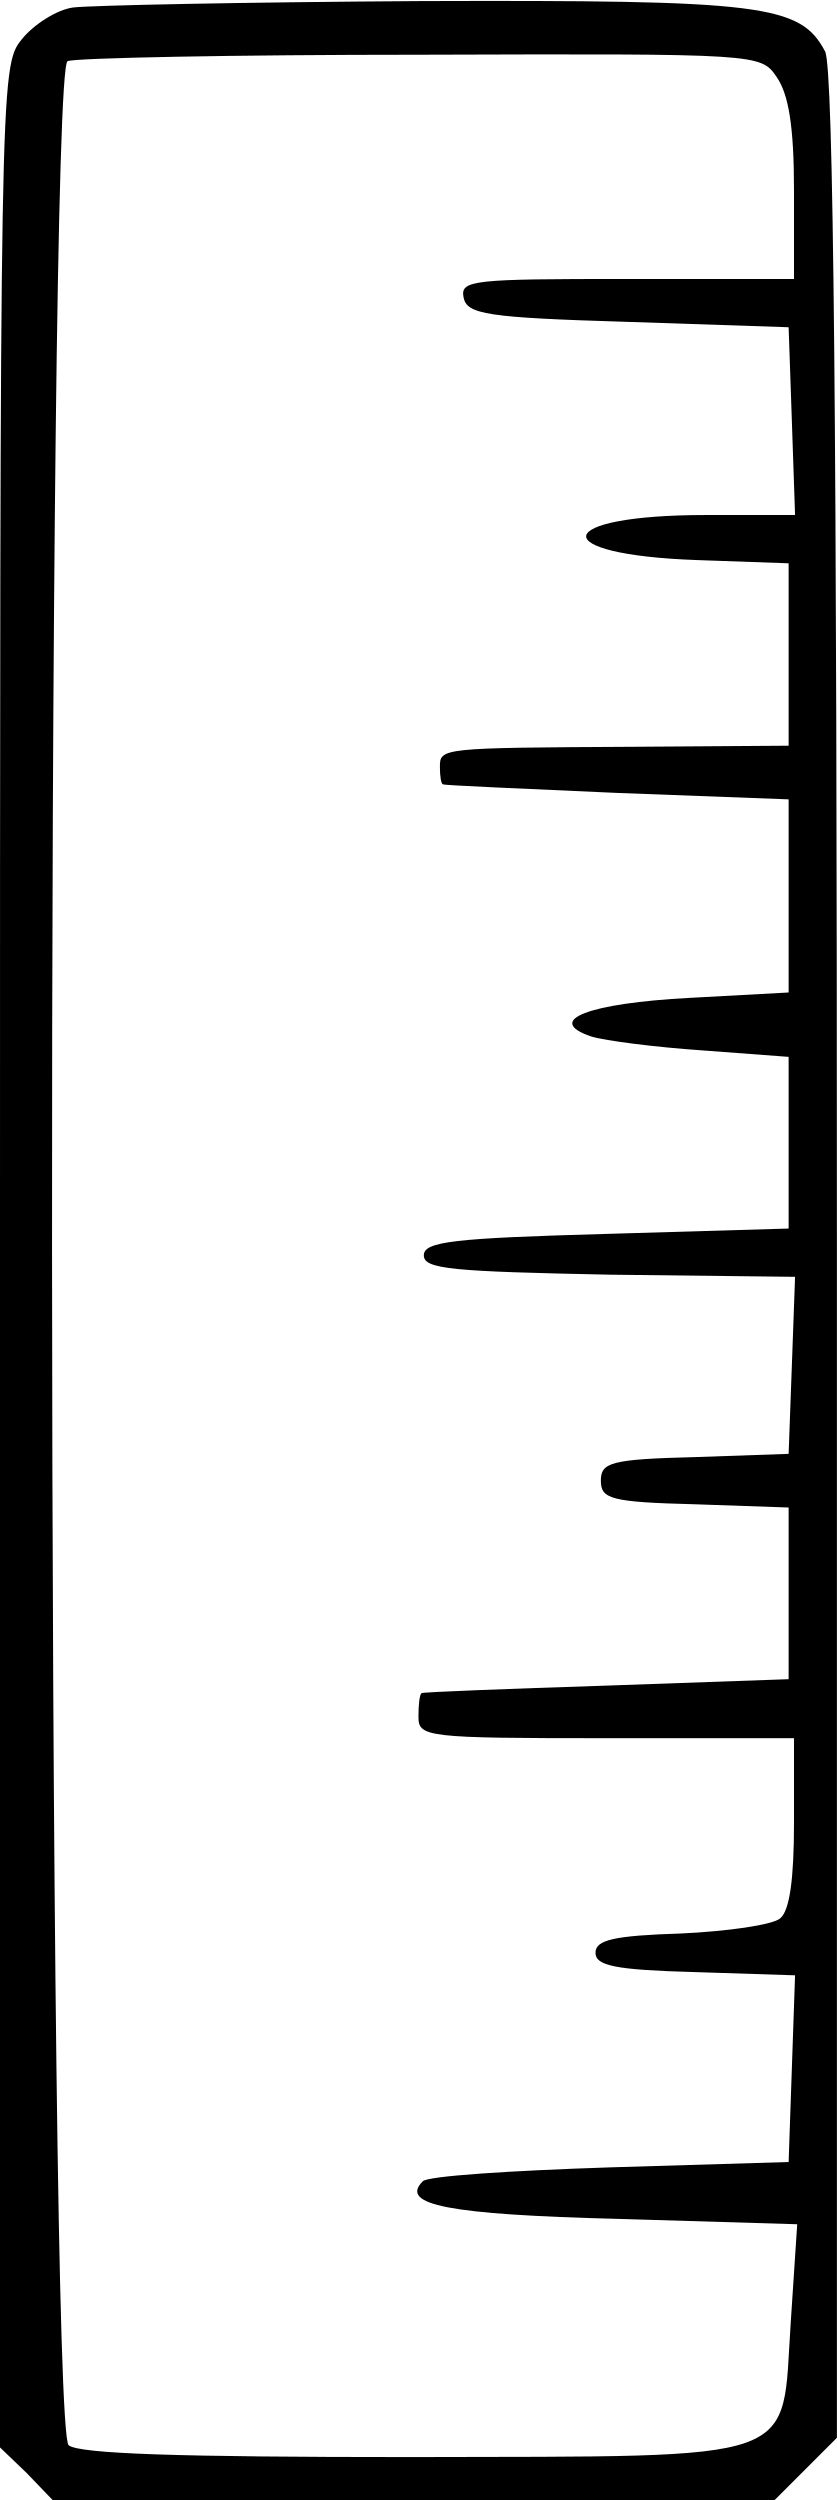
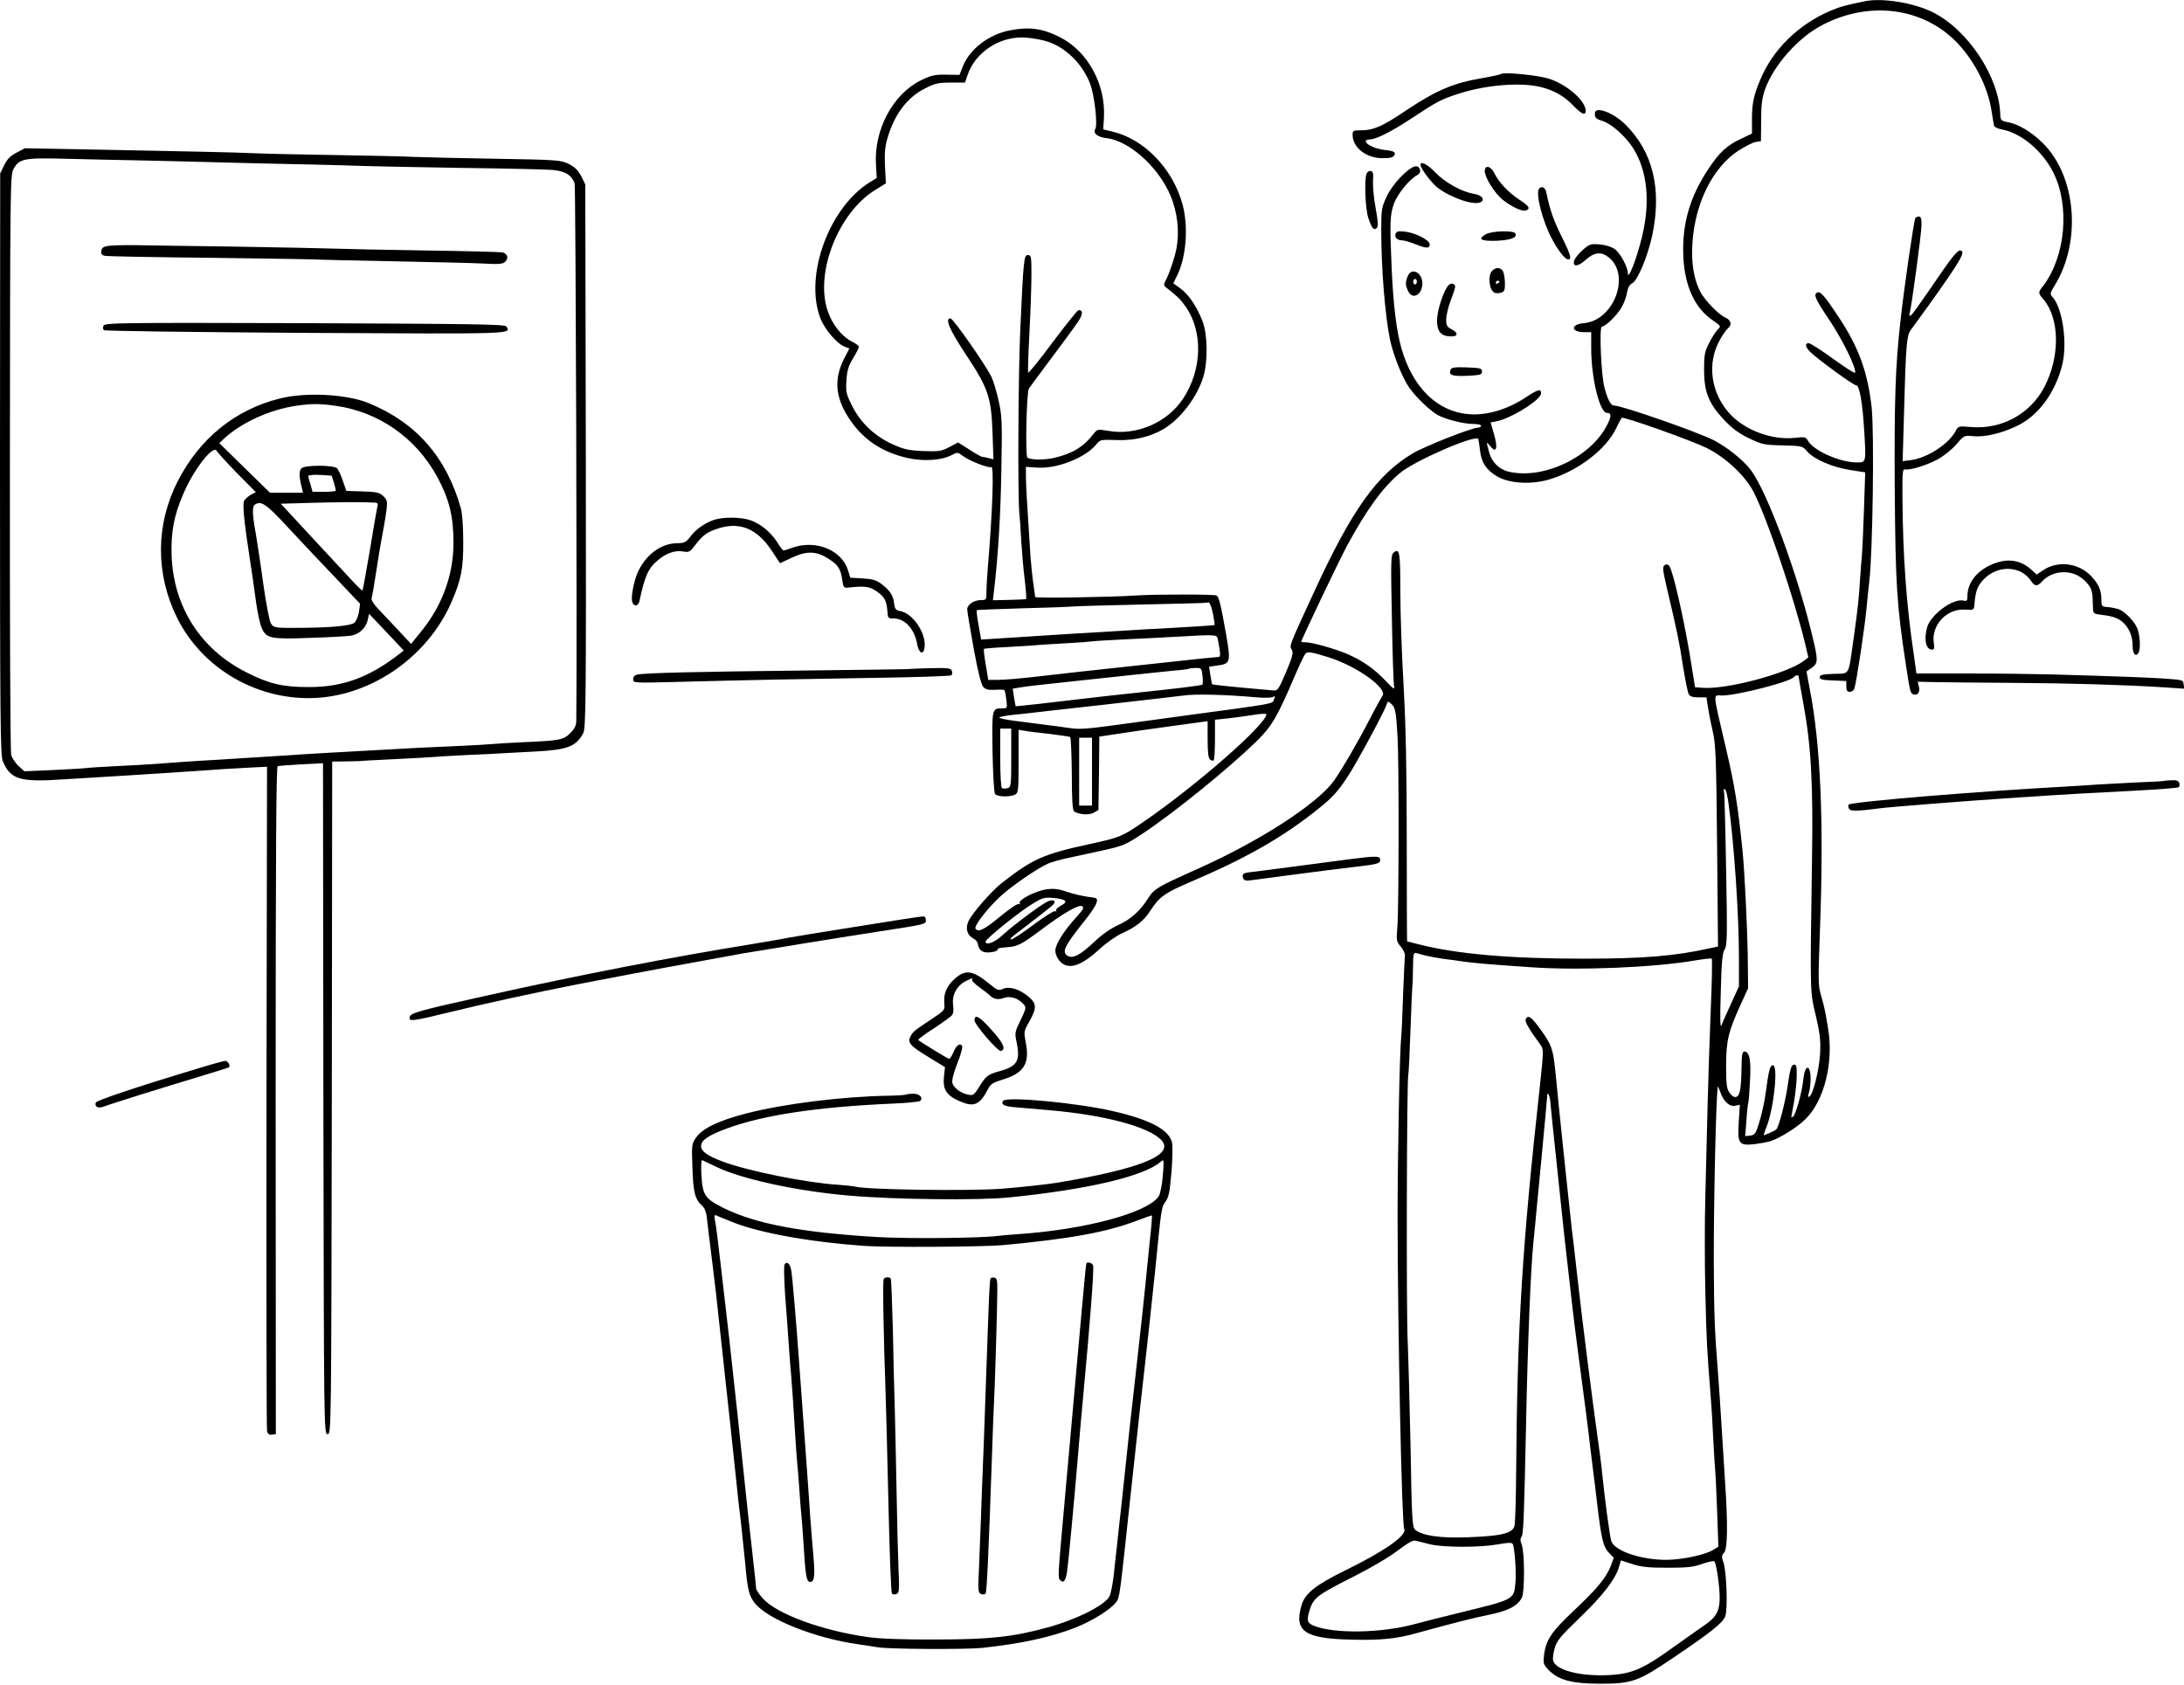
- <svg xmlns="http://www.w3.org/2000/svg" version="1.0" width="78pt" height="233pt" viewBox="0 0 78 233" preserveAspectRatio="xMidYMid meet">
-   <g transform="translate(0,233) scale(0.1,-0.1)" fill="#000000" stroke="none">
-     <path d="M68 2323 c-15 -2 -37 -16 -48 -30 -20 -25 -20 -37 -20 -1135 l0 -1109 25 -24 24 -25 336 0 337 0 29 29 29 29 0 1102 c0 770 -3 1107 -11 1122 -23 44 -59 48 -376 47 -164 -1 -310 -4 -325 -6z m656 -65 c11 -16 16 -46 16 -105 l0 -83 -156 0 c-143 0 -155 -1 -152 -17 3 -16 21 -19 153 -23 l150 -5 3 -87 3 -88 -83 0 c-144 0 -151 -37 -8 -42 l85 -3 0 -85 0 -85 -145 -1 c-180 -1 -180 -1 -180 -19 0 -8 1 -16 3 -16 1 -1 74 -4 162 -8 l160 -6 0 -90 0 -90 -92 -5 c-95 -5 -136 -21 -92 -36 13 -4 60 -10 104 -13 l80 -6 0 -80 0 -80 -170 -5 c-142 -4 -170 -7 -170 -20 0 -13 27 -15 173 -18 l173 -2 -3 -83 -3 -82 -87 -3 c-79 -2 -88 -5 -88 -22 0 -17 9 -20 88 -22 l87 -3 0 -80 0 -80 -170 -6 c-93 -3 -171 -6 -172 -7 -2 -1 -3 -11 -3 -22 0 -19 7 -20 175 -20 l175 0 0 -79 c0 -52 -4 -82 -13 -89 -7 -6 -49 -12 -92 -14 -63 -2 -80 -6 -80 -18 0 -12 18 -16 93 -18 l93 -3 -3 -87 -3 -87 -167 -5 c-91 -3 -170 -8 -174 -13 -22 -22 24 -31 182 -35 l167 -5 -6 -91 c-9 -133 16 -125 -354 -126 -216 0 -309 3 -319 11 -20 16 -21 2215 -1 2222 6 3 155 6 329 6 317 1 317 1 332 -21z" />
+ <svg xmlns="http://www.w3.org/2000/svg" version="1.0" width="1190pt" height="918pt" viewBox="0 0 1190 918" preserveAspectRatio="xMidYMid meet">
+   <g transform="translate(0,918) scale(0.1,-0.1)" fill="#000000" stroke="none">
+     <path d="M10165 9174 c-104 -21 -137 -30 -190 -52 -176 -75 -316 -212 -384 -377 -37 -87 -46 -134 -45 -227 l0 -66 -55 -26 c-81 -37 -123 -76 -184 -169 -101 -153 -143 -300 -135 -477 8 -161 63 -280 161 -346 44 -31 45 -32 27 -49 -10 -9 -31 -42 -47 -73 -25 -49 -28 -66 -28 -146 0 -121 25 -184 107 -272 45 -48 80 -74 137 -102 71 -34 83 -37 184 -39 106 -3 108 -3 133 -32 36 -43 137 -87 234 -102 l83 -13 -7 -210 c-4 -116 -9 -226 -11 -246 -2 -19 -7 -75 -10 -125 -7 -111 -11 -153 -36 -330 -29 -203 -18 -184 -107 -187 -61 -2 -77 -6 -77 -18 0 -12 16 -16 73 -18 l72 -3 0 -29 c0 -23 5 -30 19 -30 11 0 22 8 25 18 12 38 56 331 66 436 6 61 12 127 15 146 19 153 28 812 13 950 -21 190 -70 327 -177 488 -81 123 -103 148 -121 137 -19 -12 -10 -33 69 -151 71 -106 147 -262 139 -285 -2 -5 -56 29 -120 76 -65 47 -124 85 -133 85 -23 0 -18 -24 13 -52 51 -47 232 -178 246 -178 18 0 35 -95 44 -255 10 -165 10 -165 -40 -165 -93 0 -239 65 -268 120 -10 19 -17 20 -71 14 -119 -13 -263 38 -347 124 -111 115 -135 284 -58 415 13 24 32 49 40 57 25 20 19 46 -14 60 -34 14 -111 93 -135 139 -37 72 -51 162 -43 272 15 215 111 407 250 498 35 22 76 44 93 47 l30 5 1 112 c0 89 5 124 22 172 48 132 180 280 310 348 250 131 536 99 722 -82 102 -100 180 -248 201 -383 6 -40 13 -78 14 -84 2 -6 20 -15 41 -19 108 -20 223 -117 283 -237 90 -182 65 -455 -55 -614 -30 -38 -30 -40 0 -75 90 -106 91 -316 4 -480 -77 -146 -233 -230 -399 -216 -67 6 -69 5 -83 -21 -37 -71 -152 -146 -242 -159 l-47 -6 7 244 c10 386 15 440 36 469 10 14 54 75 98 135 181 253 207 300 170 300 -11 0 -44 -39 -86 -100 -151 -220 -176 -255 -184 -255 -5 0 -7 4 -4 8 8 14 66 441 66 488 0 32 -4 44 -14 44 -8 0 -17 -4 -20 -9 -8 -13 -62 -386 -81 -560 -28 -250 -34 -433 -31 -931 4 -500 11 -619 61 -945 21 -137 24 -153 39 -158 24 -9 38 9 32 39 l-7 29 93 -2 c51 -1 237 -3 413 -4 330 -2 622 -11 828 -24 l119 -8 -4 23 c-3 26 2 25 -133 34 -92 5 -180 9 -590 21 -82 2 -281 5 -441 5 l-292 0 -15 108 c-40 268 -59 536 -61 849 -1 147 0 158 17 155 28 -5 125 26 184 60 29 17 72 52 94 78 41 48 41 48 92 43 60 -6 151 15 235 55 116 54 210 180 248 332 30 118 3 310 -52 371 -15 17 -15 21 13 66 146 240 115 595 -67 774 -64 62 -132 103 -193 114 -33 6 -37 11 -38 39 -5 205 -176 465 -371 561 -104 50 -269 77 -363 59z" />
+     <path d="M5505 9015 c-116 -21 -224 -104 -260 -200 l-17 -43 -72 1 c-63 1 -81 -3 -139 -31 -152 -75 -256 -270 -244 -460 l4 -72 -36 -22 c-224 -138 -360 -511 -271 -742 24 -62 90 -139 134 -156 l24 -9 -29 -56 c-55 -109 -48 -206 22 -317 76 -120 180 -191 325 -224 87 -19 182 -13 237 15 34 18 36 17 64 -4 34 -26 141 -68 154 -60 16 10 7 -242 -18 -540 -4 -49 -8 -111 -8 -137 0 -47 -1 -48 -30 -48 -38 0 -75 -25 -75 -50 0 -11 16 -106 35 -212 23 -126 41 -198 52 -211 13 -14 29 -18 65 -16 26 2 49 1 51 -2 2 -2 7 -25 10 -51 6 -47 6 -48 -21 -48 -58 0 -57 1 -54 -237 3 -129 8 -223 14 -230 13 -16 82 -17 109 -3 18 10 19 23 19 182 l0 171 38 -6 c20 -4 82 -11 137 -17 55 -7 103 -14 106 -16 4 -2 8 -93 9 -201 0 -143 4 -199 13 -205 27 -17 81 -21 106 -7 l26 15 3 200 2 200 113 17 c61 10 177 26 257 37 80 11 162 22 183 25 l37 5 0 -99 c0 -70 4 -102 13 -110 8 -6 17 -8 20 -4 4 3 7 55 7 114 l0 107 68 7 c37 4 100 13 140 19 39 7 72 8 72 4 0 -55 -383 -390 -670 -587 -117 -80 -126 -84 -290 -120 -255 -55 -313 -81 -482 -213 -55 -43 -166 -170 -182 -210 -17 -39 -6 -75 29 -93 11 -5 22 -19 23 -30 6 -31 22 -45 52 -45 33 0 62 9 56 19 -2 3 19 7 47 9 61 4 78 12 191 96 122 92 204 138 222 128 13 -7 6 -19 -34 -63 -65 -71 -112 -146 -112 -180 0 -14 9 -38 20 -51 44 -57 115 -38 221 60 37 34 91 72 122 86 76 34 120 68 156 125 49 75 78 96 229 160 301 129 499 243 692 399 72 58 103 93 155 173 48 73 198 351 209 387 7 22 9 23 27 6 22 -20 26 -43 34 -181 8 -142 7 -936 -1 -1032 -6 -76 -6 -81 19 -110 14 -17 24 -39 22 -49 -1 -9 -6 -105 -10 -212 -3 -107 -8 -210 -10 -228 -9 -79 -20 -657 -20 -987 1 -620 23 -1672 36 -1696 18 -34 -105 -121 -322 -227 -162 -80 -217 -124 -237 -188 -43 -144 16 -184 278 -189 152 -4 241 5 350 36 197 54 293 79 390 99 108 22 156 47 182 93 16 29 16 252 -1 291 -8 20 -8 32 -1 41 11 13 14 95 25 610 9 446 25 844 40 995 3 25 7 70 10 100 3 30 18 195 35 367 16 172 30 319 30 328 0 36 16 3 18 -37 2 -24 14 -142 27 -263 13 -121 26 -249 30 -285 6 -62 25 -238 60 -540 15 -130 35 -286 75 -585 10 -77 21 -165 24 -195 4 -30 11 -89 16 -130 5 -41 17 -133 25 -205 21 -173 31 -215 62 -247 l26 -27 -17 -46 c-25 -63 -75 -124 -204 -245 -118 -111 -149 -157 -159 -239 -5 -47 -4 -52 29 -85 52 -52 126 -71 278 -71 173 0 206 12 398 142 203 137 267 188 282 224 15 36 8 248 -10 297 -10 28 -10 36 4 51 19 21 21 153 6 376 -5 77 -14 221 -20 320 -6 99 -15 232 -20 295 -17 206 -21 321 -22 585 -1 320 12 911 22 965 0 3 7 -13 15 -35 18 -50 51 -78 82 -70 l23 5 -6 -93 c-8 -119 0 -131 85 -122 31 4 71 11 89 17 48 15 142 73 188 118 104 100 157 313 124 500 -16 95 -20 114 -36 170 -18 61 -18 74 -7 380 21 568 3 992 -56 1295 l-18 96 29 20 c35 25 35 41 3 173 -81 340 -246 785 -334 903 -39 53 -128 125 -203 164 -91 46 -501 189 -543 189 -18 0 -34 29 -52 95 -19 65 -30 335 -15 335 19 0 82 61 107 104 13 22 27 59 30 82 5 27 14 43 28 50 29 13 85 146 110 263 52 250 4 451 -144 600 -46 46 -109 80 -146 81 -17 0 -23 -6 -23 -23 0 -19 8 -26 41 -36 49 -15 126 -83 168 -149 77 -123 94 -292 48 -482 -29 -119 -76 -240 -77 -200 -1 36 -41 110 -72 133 -17 12 -49 22 -81 25 -51 4 -57 2 -95 -32 -22 -20 -42 -45 -45 -57 -9 -35 21 -33 63 5 47 42 84 46 125 14 122 -96 29 -345 -135 -359 -73 -6 -72 -49 1 -49 l39 0 0 -87 c0 -162 46 -353 86 -353 26 0 25 -21 -3 -73 -94 -175 -352 -293 -538 -246 -46 12 -85 51 -99 97 -19 68 -19 69 3 42 34 -42 44 -15 22 62 l-19 66 31 6 c71 13 216 99 241 143 4 9 4 19 -2 25 -6 6 -34 -7 -78 -37 -99 -66 -212 -100 -310 -92 -172 13 -307 145 -368 359 -27 94 -44 235 -53 429 -11 256 -10 296 12 359 19 53 85 134 129 157 26 14 13 53 -15 46 -41 -11 -122 -97 -153 -163 -28 -60 -30 -73 -30 -180 0 -217 21 -471 48 -602 18 -84 67 -207 105 -261 35 -51 117 -129 157 -150 48 -24 139 -47 188 -47 25 0 46 -4 46 -10 0 -5 -7 -10 -15 -10 -34 0 -291 -101 -358 -141 -195 -116 -333 -310 -539 -759 -135 -293 -134 -289 -119 -311 9 -16 4 -37 -32 -122 -42 -98 -45 -102 -73 -99 -186 16 -326 30 -329 33 -2 2 -6 25 -10 50 l-7 46 42 6 c75 10 77 16 51 169 -29 163 -39 205 -52 213 -10 7 -345 7 -439 0 -139 -9 -550 -16 -550 -8 0 4 -4 35 -9 68 -5 33 -12 101 -16 150 -20 306 -25 395 -25 441 l0 50 61 -4 c108 -8 265 54 325 129 18 23 24 24 106 21 94 -4 185 17 258 60 93 56 183 174 217 286 25 84 23 231 -5 302 -31 80 -75 145 -120 178 l-39 28 18 37 c53 102 66 273 31 398 -54 192 -208 351 -381 392 l-50 12 4 62 c11 183 -88 364 -241 441 -93 47 -165 57 -269 37z m201 -61 c101 -32 193 -123 234 -231 23 -59 42 -224 28 -246 -14 -23 11 -44 62 -50 134 -16 305 -180 360 -345 33 -100 37 -202 11 -295 -12 -43 -31 -97 -42 -120 -21 -41 -21 -41 -2 -56 60 -47 73 -60 102 -100 97 -137 92 -345 -13 -504 -86 -130 -254 -202 -406 -175 -60 10 -61 10 -83 -18 -53 -69 -114 -106 -213 -129 -51 -12 -125 -12 -146 1 -12 8 -5 354 8 376 4 7 60 83 124 168 64 85 129 174 144 197 27 40 28 64 3 63 -7 -1 -70 -80 -142 -176 -71 -96 -131 -170 -133 -164 -2 6 1 103 7 216 6 114 11 256 11 315 0 101 -1 109 -19 109 -22 0 -24 -17 -42 -410 -11 -243 -14 -899 -5 -995 3 -27 8 -100 11 -161 4 -60 12 -154 19 -208 6 -53 10 -99 6 -101 -3 -1 -44 -3 -92 -4 l-88 -2 5 43 c23 190 37 417 41 663 5 266 4 298 -15 382 -11 50 -29 109 -39 130 -38 74 -209 318 -223 318 -32 0 -6 -61 84 -197 122 -184 138 -231 145 -427 l5 -144 -24 6 c-13 4 -29 7 -35 7 -6 0 -39 18 -72 40 l-62 39 -47 -25 c-44 -23 -56 -25 -143 -22 -84 4 -104 9 -173 40 -97 46 -171 118 -216 210 -31 62 -33 74 -29 137 4 55 12 80 37 120 17 28 31 56 31 61 0 5 -18 19 -39 29 -56 29 -107 94 -132 169 -69 208 60 534 260 657 l58 36 -5 93 c-3 69 0 107 13 151 38 132 108 225 207 274 52 27 72 31 139 31 l77 0 13 38 c42 129 180 218 320 207 37 -3 88 -12 115 -21z m3593 -2215 c105 -52 214 -155 258 -244 74 -146 219 -576 279 -824 l17 -73 -24 -19 c-90 -69 -424 -158 -553 -147 l-40 3 -31 190 c-34 200 -90 445 -109 470 -7 10 -16 12 -26 5 -12 -8 -11 -25 13 -127 54 -229 67 -289 87 -422 12 -74 26 -143 31 -153 7 -13 21 -18 53 -18 l44 0 7 -47 c4 -27 15 -86 26 -132 18 -77 20 -136 25 -632 l5 -547 -48 -10 c-183 -41 -356 -56 -673 -56 -406 -1 -705 25 -913 79 -32 8 -59 15 -60 15 -1 0 -2 244 -2 542 0 394 -5 627 -17 848 -10 168 -18 401 -18 517 0 216 -4 239 -37 211 -15 -12 -15 -48 -9 -358 3 -190 9 -356 12 -370 5 -20 -4 -15 -47 31 -63 66 -124 108 -205 144 -64 28 -194 65 -231 65 -13 0 -23 1 -23 3 0 10 207 444 250 524 107 197 195 318 289 396 83 69 417 213 426 184 2 -7 6 -34 9 -61 8 -67 33 -105 90 -140 66 -41 191 -49 293 -17 153 47 303 162 358 275 14 30 29 56 31 59 9 9 377 -122 463 -164z m-2689 -908 c6 -30 9 -55 8 -57 -3 -2 -121 -10 -388 -24 -155 -9 -660 -40 -850 -53 l-34 -2 -14 78 c-8 43 -12 80 -10 82 2 2 111 6 243 10 132 3 258 8 280 10 22 2 195 7 385 11 190 4 347 8 349 10 10 9 21 -15 31 -65z m24 -128 c2 -10 8 -37 11 -60 5 -33 4 -43 -7 -43 -8 0 -137 -13 -288 -30 -151 -16 -297 -32 -325 -35 -58 -6 -194 -21 -315 -35 -143 -17 -233 -25 -280 -25 l-45 0 -14 83 c-8 45 -12 84 -10 86 2 2 58 7 124 10 66 4 143 8 170 11 28 2 100 7 160 10 61 3 121 8 135 10 14 2 95 7 180 11 85 4 209 10 275 14 211 12 223 12 229 -7z m606 -105 c157 -50 324 -171 292 -211 -5 -7 -38 -66 -72 -132 -69 -133 -149 -269 -192 -330 -92 -127 -405 -329 -743 -480 -221 -99 -236 -108 -270 -161 -43 -69 -95 -115 -165 -146 -40 -19 -89 -53 -125 -88 -75 -71 -117 -95 -145 -80 -38 21 -24 51 102 208 26 33 50 70 53 84 6 24 4 25 -47 31 -30 4 -81 16 -114 27 -44 16 -72 19 -110 14 -59 -7 -159 -59 -148 -76 4 -7 3 -8 -4 -4 -7 4 -51 -26 -103 -69 -86 -71 -120 -88 -134 -65 -8 14 61 105 132 172 62 58 207 158 266 183 19 8 65 21 103 29 38 8 123 27 189 41 113 25 126 30 220 92 171 113 463 350 619 501 85 83 115 134 208 352 27 63 54 120 60 127 12 14 31 11 128 -19z m-688 -100 c3 -24 2 -46 -1 -49 -3 -3 -98 -16 -211 -28 -113 -12 -261 -28 -330 -36 -302 -36 -473 -55 -476 -53 -1 2 -5 24 -9 49 l-7 46 34 6 c18 3 58 9 88 12 30 3 197 21 370 40 173 19 349 37 390 41 41 3 77 8 79 10 2 2 19 4 37 4 30 0 32 -2 36 -42z m3248 -3 c0 -3 11 -67 25 -143 43 -232 55 -440 48 -862 -11 -741 -11 -710 21 -845 23 -101 27 -134 23 -210 -6 -90 -38 -218 -58 -231 -8 -4 -9 1 -4 17 5 13 9 42 10 63 5 94 -29 107 -39 15 -7 -70 -42 -195 -56 -204 -6 -3 -10 -5 -10 -3 0 2 7 39 15 83 8 44 14 108 15 143 0 54 -2 63 -17 60 -13 -2 -20 -27 -33 -118 -14 -93 -48 -223 -62 -235 -11 -9 -68 -34 -68 -30 0 3 6 20 13 38 41 98 68 342 37 342 -16 0 -22 -24 -40 -155 -6 -47 -22 -116 -34 -155 -19 -63 -25 -70 -49 -73 l-28 -3 7 88 c3 48 8 91 10 94 2 3 6 55 9 115 7 114 -2 164 -30 164 -12 0 -15 -17 -16 -92 -2 -114 -9 -152 -31 -156 -10 -2 -24 8 -35 24 -15 23 -18 49 -18 148 1 137 12 184 78 329 l42 92 -2 180 c-3 163 -17 450 -28 565 -25 246 -42 353 -89 555 -76 327 -74 295 -23 295 83 0 377 76 392 101 6 9 25 13 25 4z m-2965 -114 c56 -5 95 -4 103 2 10 8 10 5 4 -14 -10 -26 14 -21 -482 -88 -41 -6 -127 -17 -190 -26 -413 -56 -365 -53 -501 -34 -68 9 -170 22 -226 29 -57 7 -101 16 -98 20 2 4 34 10 69 14 36 3 82 9 103 11 21 3 205 23 408 46 204 23 395 45 425 49 57 9 227 5 385 -9z m-1325 -330 c0 -151 -1 -160 -20 -166 -11 -3 -24 -3 -30 0 -6 4 -10 69 -10 166 l0 159 30 0 30 0 0 -159z m440 -76 l0 -185 -35 0 -35 0 0 185 0 185 35 0 35 0 0 -185z m3468 -172 c31 -221 57 -610 57 -843 l0 -155 -41 -90 c-23 -49 -47 -103 -53 -120 -8 -23 -10 20 -5 179 4 165 9 214 21 232 14 21 15 73 8 442 -4 229 -9 420 -12 425 -2 4 0 7 5 7 5 0 15 -35 20 -77z m-3616 -531 c7 -7 1 -15 -21 -27 -17 -9 -29 -20 -26 -25 3 -6 0 -8 -7 -5 -7 2 -60 -32 -118 -75 -58 -44 -112 -79 -120 -79 -9 0 -3 8 14 21 55 42 191 147 209 163 25 22 12 37 -21 24 -32 -12 -189 -129 -252 -187 -40 -38 -90 -56 -90 -33 0 14 182 161 253 204 56 35 67 38 115 34 29 -2 58 -9 64 -15z m1973 -301 c22 -5 63 -12 90 -16 28 -3 77 -10 110 -15 67 -9 124 -14 370 -31 261 -18 670 -1 889 37 48 8 91 13 93 10 3 -3 1 -133 -6 -288 -6 -156 -14 -389 -17 -518 -3 -129 -9 -348 -12 -486 -4 -138 -4 -374 0 -525 6 -265 9 -319 28 -554 5 -60 12 -171 15 -245 4 -74 8 -148 10 -165 2 -16 7 -118 11 -226 l7 -197 -27 -17 c-41 -27 -172 -55 -256 -55 -138 0 -278 47 -300 100 -8 21 -37 236 -55 415 -3 28 -10 79 -15 115 -33 233 -88 667 -114 900 -14 124 -28 248 -32 275 -10 92 -24 219 -29 270 -3 28 -12 113 -20 190 -13 125 -25 238 -41 405 -12 111 -20 137 -75 213 -54 76 -74 91 -86 62 -5 -14 19 -54 83 -142 15 -21 14 -37 -5 -215 -98 -888 -124 -1318 -130 -2113 -1 -143 -5 -274 -9 -290 -11 -41 -71 -55 -252 -62 -153 -6 -254 9 -290 42 -15 13 -18 66 -24 438 -5 232 -12 499 -16 592 -8 165 -5 1395 3 1445 3 14 8 122 12 240 4 118 9 226 10 240 2 14 4 62 4 108 1 74 3 83 19 78 9 -3 35 -9 57 -15z m20 -3207 c76 -17 267 -17 365 0 54 10 77 11 82 3 11 -18 21 -156 15 -214 -9 -91 -5 -88 -307 -162 -91 -22 -197 -49 -237 -60 -186 -51 -443 -55 -555 -10 -36 15 -40 30 -21 89 21 64 41 79 239 179 88 44 195 107 239 141 59 44 85 59 100 54 11 -3 47 -12 80 -20z m1290 -127 c107 0 141 3 190 21 33 11 63 18 66 14 11 -12 29 -135 29 -198 0 -72 -19 -107 -81 -149 -24 -16 -99 -70 -167 -118 -169 -122 -230 -149 -356 -155 -161 -8 -294 28 -304 82 -2 10 2 39 9 65 11 39 30 63 137 166 126 121 193 208 213 275 l11 37 62 -20 c48 -16 88 -20 191 -20z" />
+     <path d="M8180 8777 c-3 -3 -48 -13 -100 -22 -161 -27 -252 -66 -419 -177 -127 -86 -178 -108 -242 -108 -46 0 -49 -2 -49 -25 0 -68 72 -125 158 -127 53 -1 72 6 72 26 0 9 -17 15 -48 18 -52 5 -103 26 -110 46 -2 7 6 12 20 12 34 0 117 41 226 113 146 96 161 104 258 136 114 37 250 55 363 49 111 -7 194 -42 261 -111 46 -49 70 -59 70 -31 0 55 -103 145 -203 176 -58 18 -246 37 -257 25z" />
+     <path d="M90 8348 c-33 -17 -51 -35 -67 -68 l-22 -45 -1 -1583 c0 -1402 2 -1587 15 -1619 42 -101 93 -116 330 -100 61 4 223 14 360 22 138 9 311 20 385 25 74 6 187 13 250 16 l115 6 -3 -1799 c-1 -989 0 -1808 3 -1821 4 -17 12 -22 27 -20 l21 3 -1 1818 c0 1363 3 1819 11 1822 7 2 65 6 129 10 l118 6 2 -1828 c3 -1820 3 -1828 23 -1828 20 0 20 8 23 1833 l2 1832 78 1 c42 0 88 2 102 4 14 1 93 5 175 9 83 4 173 9 200 11 28 3 111 7 185 11 74 3 158 7 185 9 28 2 111 6 185 10 172 9 219 27 258 100 14 27 16 171 14 1510 l-3 1480 -22 45 c-17 32 -35 50 -67 66 -43 22 -60 23 -400 29 -195 3 -395 8 -445 10 -49 3 -241 7 -425 10 -184 3 -384 7 -445 10 -111 5 -351 10 -930 21 l-320 6 -45 -24z m715 -43 c143 -3 323 -8 400 -10 77 -2 266 -7 420 -10 154 -3 323 -8 375 -10 52 -2 286 -6 520 -10 234 -3 454 -8 490 -11 69 -6 103 -27 121 -72 6 -16 14 -2523 9 -2930 0 -25 -9 -43 -33 -67 -37 -37 -54 -41 -267 -50 -69 -3 -143 -8 -165 -10 -22 -2 -101 -7 -175 -10 -74 -3 -173 -8 -220 -10 -439 -24 -636 -35 -695 -40 -38 -2 -110 -7 -160 -10 -49 -3 -121 -8 -160 -10 -38 -3 -113 -7 -165 -10 -52 -3 -149 -10 -215 -15 -66 -5 -181 -12 -255 -15 -74 -4 -145 -8 -157 -10 -12 -2 -93 -7 -181 -11 l-159 -7 -32 29 c-17 16 -35 43 -40 60 -5 16 -8 734 -7 1595 1 1491 2 1566 19 1597 31 57 57 63 277 57 107 -3 312 -7 455 -10z" />
+     <path d="M590 7840 c-26 -4 -36 -10 -38 -27 -2 -17 3 -24 20 -27 13 -3 277 -8 588 -11 311 -4 576 -8 590 -10 14 -1 194 -5 400 -9 206 -4 423 -9 481 -12 89 -5 108 -3 122 10 20 20 12 45 -17 51 -11 2 -196 7 -411 10 -214 3 -437 8 -495 10 -58 2 -301 7 -540 11 -239 3 -487 7 -550 8 -63 1 -131 -1 -150 -4z" />
+     <path d="M564 7405 c-4 -9 -3 -20 2 -24 5 -5 500 -11 1100 -15 1148 -6 1119 -7 1093 35 -7 12 -176 14 -1099 18 -1012 3 -1090 2 -1096 -14z" />
+     <path d="M1527 7009 c-245 -60 -441 -219 -560 -454 -119 -235 -120 -502 -3 -740 139 -281 443 -456 761 -438 309 18 606 228 734 520 54 124 66 184 65 333 0 77 -5 154 -13 180 -78 279 -244 468 -504 574 -118 48 -340 60 -480 25z m300 -40 c237 -33 440 -175 556 -389 64 -118 88 -214 88 -357 0 -171 -59 -337 -169 -475 l-62 -77 -72 77 c-40 42 -89 95 -110 117 -23 24 -36 46 -33 56 3 9 14 74 25 145 11 71 22 140 25 154 10 50 27 146 32 190 4 38 1 48 -19 67 -20 19 -37 23 -112 25 l-89 3 -19 55 c-10 30 -24 60 -31 68 -18 18 -171 19 -193 1 -16 -13 -15 -46 1 -109 l6 -25 -90 0 -90 0 -138 135 -138 135 25 24 c93 87 249 159 395 180 86 12 124 12 212 0z m-645 -248 c2 -5 50 -58 107 -117 l105 -106 -27 -14 c-14 -8 -31 -23 -37 -33 -9 -18 -1 -108 29 -302 19 -125 22 -145 36 -249 8 -58 22 -122 31 -142 25 -57 47 -62 262 -54 103 3 204 9 224 12 45 7 83 43 92 87 l7 32 95 -100 94 -100 -22 -17 c-165 -129 -311 -183 -498 -182 -140 0 -212 17 -335 79 -251 125 -401 359 -410 640 -4 126 13 217 64 334 58 137 167 274 183 232z m637 -170 c6 -21 11 -41 11 -45 0 -3 -29 -6 -63 -6 l-64 0 -11 39 c-7 21 -12 42 -12 47 0 5 29 8 64 6 l63 -4 12 -37z m225 -110 c14 -1 17 -6 12 -23 -3 -13 -22 -120 -41 -238 -20 -118 -38 -216 -40 -218 -1 -2 -23 18 -48 45 -24 26 -124 134 -221 238 l-176 190 168 5 c146 4 285 5 346 1z m-487 -122 c59 -64 175 -187 257 -273 l148 -156 -6 -44 c-4 -24 -15 -50 -24 -59 -19 -16 -113 -26 -267 -28 -170 -2 -173 -1 -189 24 -8 12 -26 108 -41 212 -14 105 -33 226 -40 270 -21 114 -22 155 -5 166 33 21 61 2 167 -112z" />
+     <path d="M7740 8282 c0 -20 60 -99 93 -125 76 -57 202 -99 236 -78 24 15 4 38 -39 45 -64 10 -158 62 -210 117 -42 44 -80 63 -80 41z" />
+     <path d="M8090 8248 c0 -35 55 -122 97 -156 51 -40 107 -66 127 -59 26 10 19 23 -33 57 -58 37 -115 97 -138 145 -19 41 -53 48 -53 13z" />
+     <path d="M7446 8234 c-13 -35 -7 -189 9 -240 20 -59 31 -72 47 -56 8 8 7 34 -6 105 -10 52 -16 118 -15 148 3 43 1 54 -12 57 -9 2 -19 -5 -23 -14z" />
+     <path d="M8385 8150 c-18 -28 20 -174 69 -268 44 -83 84 -128 99 -113 8 8 -3 39 -40 114 -46 90 -69 155 -88 250 -5 27 -28 36 -40 17z" />
+     <path d="M7604 7905 c-7 -19 10 -35 38 -35 10 0 40 -9 68 -20 63 -25 80 -25 80 -2 0 24 -77 63 -136 70 -35 4 -45 1 -50 -13z" />
+     <path d="M8097 7904 c-49 -27 -28 -39 59 -36 78 4 114 18 100 41 -11 16 -126 13 -159 -5z" />
+     <path d="M8126 7699 c-17 -25 -12 -87 9 -108 8 -9 23 -11 39 -7 23 6 26 11 26 52 0 25 -5 54 -10 65 -14 25 -45 24 -64 -2z m44 -53 c0 -3 -4 -8 -10 -11 -5 -3 -10 -1 -10 4 0 6 5 11 10 11 6 0 10 -2 10 -4z" />
+     <path d="M7670 7674 c-13 -33 -13 -47 2 -79 23 -52 78 -23 78 42 -1 60 -61 88 -80 37z m50 -29 c0 -8 -4 -15 -10 -15 -5 0 -10 7 -10 15 0 8 5 15 10 15 6 0 10 -7 10 -15z" />
+     <path d="M7885 7616 c-27 -42 -55 -134 -55 -184 0 -57 21 -83 71 -85 42 -3 48 18 10 38 -27 13 -31 21 -31 54 0 21 11 69 25 105 29 78 30 82 10 90 -9 3 -21 -4 -30 -18z" />
+     <path d="M7904 7166 c-12 -30 6 -37 89 -34 73 4 82 6 82 23 0 18 -8 20 -83 23 -66 2 -83 0 -88 -12z" />
+     <path d="M3887 6346 c-52 -19 -97 -52 -127 -92 -22 -29 -31 -34 -70 -34 -84 -1 -163 -56 -209 -146 -25 -47 -45 -146 -36 -174 9 -29 34 -24 40 8 28 132 47 175 97 217 48 41 94 57 138 50 34 -6 39 -3 66 32 38 51 62 70 109 87 127 48 227 11 310 -115 l45 -68 62 29 c86 41 142 38 213 -12 42 -28 56 -51 64 -107 6 -41 9 -46 31 -43 94 10 117 7 159 -22 40 -28 52 -50 56 -105 3 -40 3 -41 33 -41 63 0 116 -58 130 -143 9 -49 35 -58 40 -14 9 75 -62 182 -129 196 -28 6 -33 11 -37 41 -4 44 -22 71 -68 107 -30 22 -49 28 -104 31 l-67 4 -12 39 c-33 111 -174 169 -302 125 -24 -9 -47 -16 -50 -16 -3 0 -19 20 -34 45 -35 55 -91 101 -146 120 -51 18 -151 19 -202 1z" />
+     <path d="M10857 6106 c-86 -36 -137 -101 -137 -175 0 -24 -3 -28 -20 -24 -57 15 -180 -76 -200 -146 -18 -67 -6 -121 27 -121 12 0 14 7 10 35 -16 98 71 191 172 183 45 -3 46 -2 49 27 6 72 15 98 45 132 75 85 206 84 263 -2 20 -31 35 -32 60 -4 29 32 72 51 119 51 52 0 94 -21 129 -62 25 -30 28 -44 30 -130 1 -34 2 -35 51 -41 62 -7 94 -20 122 -50 28 -31 43 -71 43 -119 0 -41 16 -62 31 -39 14 22 10 96 -6 136 -17 39 -66 90 -102 104 -13 4 -38 9 -58 11 -33 2 -35 4 -35 39 0 53 -16 88 -58 132 -68 70 -181 83 -259 30 l-36 -24 -26 24 c-60 56 -131 67 -214 33z" />
+     <path d="M4947 5534 c-1 -1 -258 -4 -572 -8 -575 -6 -861 -13 -902 -22 -15 -3 -23 -12 -23 -25 0 -21 1 -21 238 -15 414 11 636 15 1067 22 231 3 424 10 429 14 5 5 6 16 2 25 -5 14 -22 16 -121 14 -64 -2 -117 -4 -118 -5z" />
+     <path d="M11787 4924 c-1 -1 -69 -5 -152 -8 -82 -4 -175 -9 -205 -11 -30 -2 -100 -7 -155 -10 -511 -28 -1187 -84 -1203 -100 -2 -2 -2 -11 2 -20 6 -17 43 -16 166 0 47 7 495 42 695 55 88 6 189 12 225 15 103 7 218 13 467 26 128 7 237 15 243 19 6 4 8 14 4 24 -5 12 -16 16 -46 14 -21 -1 -40 -3 -41 -4z" />
+     <path d="M7355 4498 c-77 -10 -228 -30 -335 -44 -107 -14 -205 -27 -218 -28 -29 -4 -36 -11 -28 -32 5 -13 15 -15 49 -10 23 3 60 8 82 11 22 3 108 14 190 25 83 11 208 27 278 35 137 16 147 19 147 40 0 21 -19 22 -165 3z" />
+     <path d="M4915 4170 c-60 -10 -213 -34 -340 -54 -126 -20 -252 -41 -280 -46 -27 -6 -117 -21 -200 -35 -429 -69 -949 -170 -1447 -281 -374 -83 -412 -94 -416 -117 -5 -25 16 -22 217 27 181 45 476 109 696 152 437 84 563 107 905 169 100 17 588 96 745 120 243 37 250 39 250 59 0 11 -4 20 -10 22 -5 1 -59 -6 -120 -16z" />
+     <path d="M5204 3848 c-45 -40 -63 -80 -59 -133 4 -40 3 -40 -68 -88 -94 -62 -102 -68 -116 -94 -18 -34 -3 -52 98 -113 l90 -55 -6 -55 c-6 -67 14 -99 84 -130 79 -35 110 -22 154 61 16 32 27 39 88 58 110 34 143 87 120 200 -11 59 -11 61 20 115 41 74 40 97 -6 136 -50 41 -104 57 -139 41 -23 -10 -30 -8 -72 27 -90 74 -130 81 -188 30z m92 -7 c-3 -4 15 -22 39 -40 24 -17 50 -37 57 -44 22 -22 46 -27 78 -15 35 12 77 -1 106 -33 17 -19 16 -22 -15 -88 -32 -65 -33 -69 -21 -124 20 -100 2 -129 -100 -156 -57 -16 -69 -25 -105 -84 -27 -44 -33 -48 -60 -42 -37 7 -76 34 -85 61 -5 13 3 50 26 109 22 55 31 92 25 98 -14 14 -31 -1 -47 -39 -8 -19 -18 -34 -22 -34 -7 0 -157 92 -169 103 -2 3 35 31 84 62 48 32 93 64 100 73 8 9 10 31 6 58 -7 52 21 104 70 128 37 18 40 19 33 7z" />
+     <path d="M5310 3620 c0 -24 128 -172 144 -167 28 9 14 42 -49 112 -67 76 -95 92 -95 55z" />
+     <path d="M1080 3358 c-336 -101 -553 -174 -558 -186 -8 -23 12 -34 44 -22 41 16 320 103 513 161 90 27 166 51 169 53 8 9 -7 36 -20 35 -7 0 -74 -18 -148 -41z" />
+     <path d="M4939 3216 c-3 -3 -47 -6 -99 -7 -252 -4 -568 -44 -768 -95 -154 -39 -246 -83 -280 -134 -23 -33 -24 -41 -19 -165 4 -135 14 -171 55 -208 14 -13 22 -37 26 -85 4 -37 16 -132 26 -212 16 -128 25 -206 45 -395 3 -27 14 -131 25 -230 17 -152 35 -323 66 -615 3 -30 7 -68 9 -85 10 -75 25 -220 36 -330 12 -139 21 -175 55 -215 74 -87 327 -187 559 -220 44 -6 91 -14 105 -16 52 -11 479 -13 570 -4 213 23 371 57 508 110 90 35 195 100 224 140 19 26 18 20 78 580 17 157 40 364 50 460 42 367 69 621 85 775 33 335 33 334 55 366 18 24 24 54 33 162 6 73 7 145 3 161 -17 70 -118 124 -317 170 -194 46 -588 83 -604 57 -12 -20 6 -30 70 -35 33 -3 116 -10 185 -16 299 -26 540 -90 608 -163 75 -80 -116 -157 -568 -232 -55 -9 -211 -26 -305 -33 -186 -13 -743 -5 -796 12 -8 2 -50 7 -94 10 -169 10 -495 76 -626 126 -84 31 -119 56 -119 84 0 33 40 60 142 97 198 73 492 117 898 135 80 3 149 10 154 15 18 16 -3 39 -37 39 -19 0 -36 -2 -38 -4z m-1039 -393 c138 -68 444 -134 725 -158 249 -22 711 -27 875 -10 427 43 733 115 824 194 18 16 19 14 12 -74 -4 -51 -14 -100 -22 -113 -58 -90 -398 -182 -764 -207 -47 -3 -98 -8 -115 -10 -91 -12 -483 -16 -655 -6 -417 25 -663 72 -839 159 -100 50 -113 70 -119 178 -3 48 -1 85 4 82 5 -2 38 -18 74 -35z m80 -298 c146 -61 415 -111 725 -134 122 -9 651 -6 760 4 373 35 568 71 734 135 41 16 76 28 78 26 1 -1 -4 -67 -13 -147 -8 -79 -19 -187 -24 -239 -5 -52 -23 -219 -40 -370 -34 -297 -58 -517 -89 -815 -12 -104 -23 -208 -25 -230 -3 -22 -10 -87 -16 -144 -6 -58 -17 -116 -25 -130 -25 -49 -181 -127 -339 -170 -186 -51 -314 -65 -606 -65 -181 -1 -308 4 -370 13 -251 35 -497 126 -572 209 -21 23 -38 48 -38 56 0 8 -7 72 -15 143 -14 123 -39 347 -90 838 -27 254 -60 547 -75 670 -5 44 -12 103 -15 130 -11 99 -25 210 -31 234 -3 17 -1 22 8 18 7 -3 42 -18 78 -32z" />
+     <path d="M4275 2290 c-6 -10 -1 -137 10 -260 2 -25 7 -88 10 -140 4 -52 10 -146 16 -207 5 -62 14 -188 19 -280 6 -93 12 -181 14 -198 2 -16 7 -77 11 -135 4 -58 8 -116 10 -130 2 -14 6 -70 10 -125 14 -228 18 -255 40 -255 23 0 27 35 16 152 -5 62 -13 151 -16 198 -3 47 -16 238 -30 425 -14 187 -27 372 -30 410 -16 224 -38 485 -44 514 -7 36 -24 50 -36 31z" />
+     <path d="M5919 2293 c-5 -26 -14 -130 -119 -1303 -37 -415 -37 -407 -22 -422 17 -17 29 -1 36 47 9 66 34 334 56 590 11 132 22 263 25 290 3 28 9 102 15 165 17 186 18 196 35 408 9 112 14 209 11 217 -6 15 -35 21 -37 8z" />
+     <path d="M4815 2210 c-6 -9 -1 -309 10 -610 3 -80 10 -359 16 -620 6 -261 14 -479 19 -484 5 -5 16 -6 25 -2 14 5 16 21 11 128 -3 68 -8 265 -11 438 -3 173 -8 380 -10 460 -3 80 -7 266 -10 414 -4 149 -9 274 -11 278 -7 11 -32 10 -39 -2z" />
+     <path d="M5397 2213 c-3 -4 -8 -85 -11 -178 -3 -94 -8 -231 -11 -305 -3 -74 -7 -202 -10 -285 -3 -82 -7 -202 -10 -265 -3 -63 -7 -185 -10 -270 -3 -85 -8 -212 -11 -282 -6 -114 -4 -128 11 -134 9 -4 20 -3 25 2 7 8 16 204 36 779 3 94 7 201 9 239 5 83 19 532 19 631 1 57 -2 70 -16 73 -9 2 -18 -1 -21 -5z" />
  </g>
</svg>
